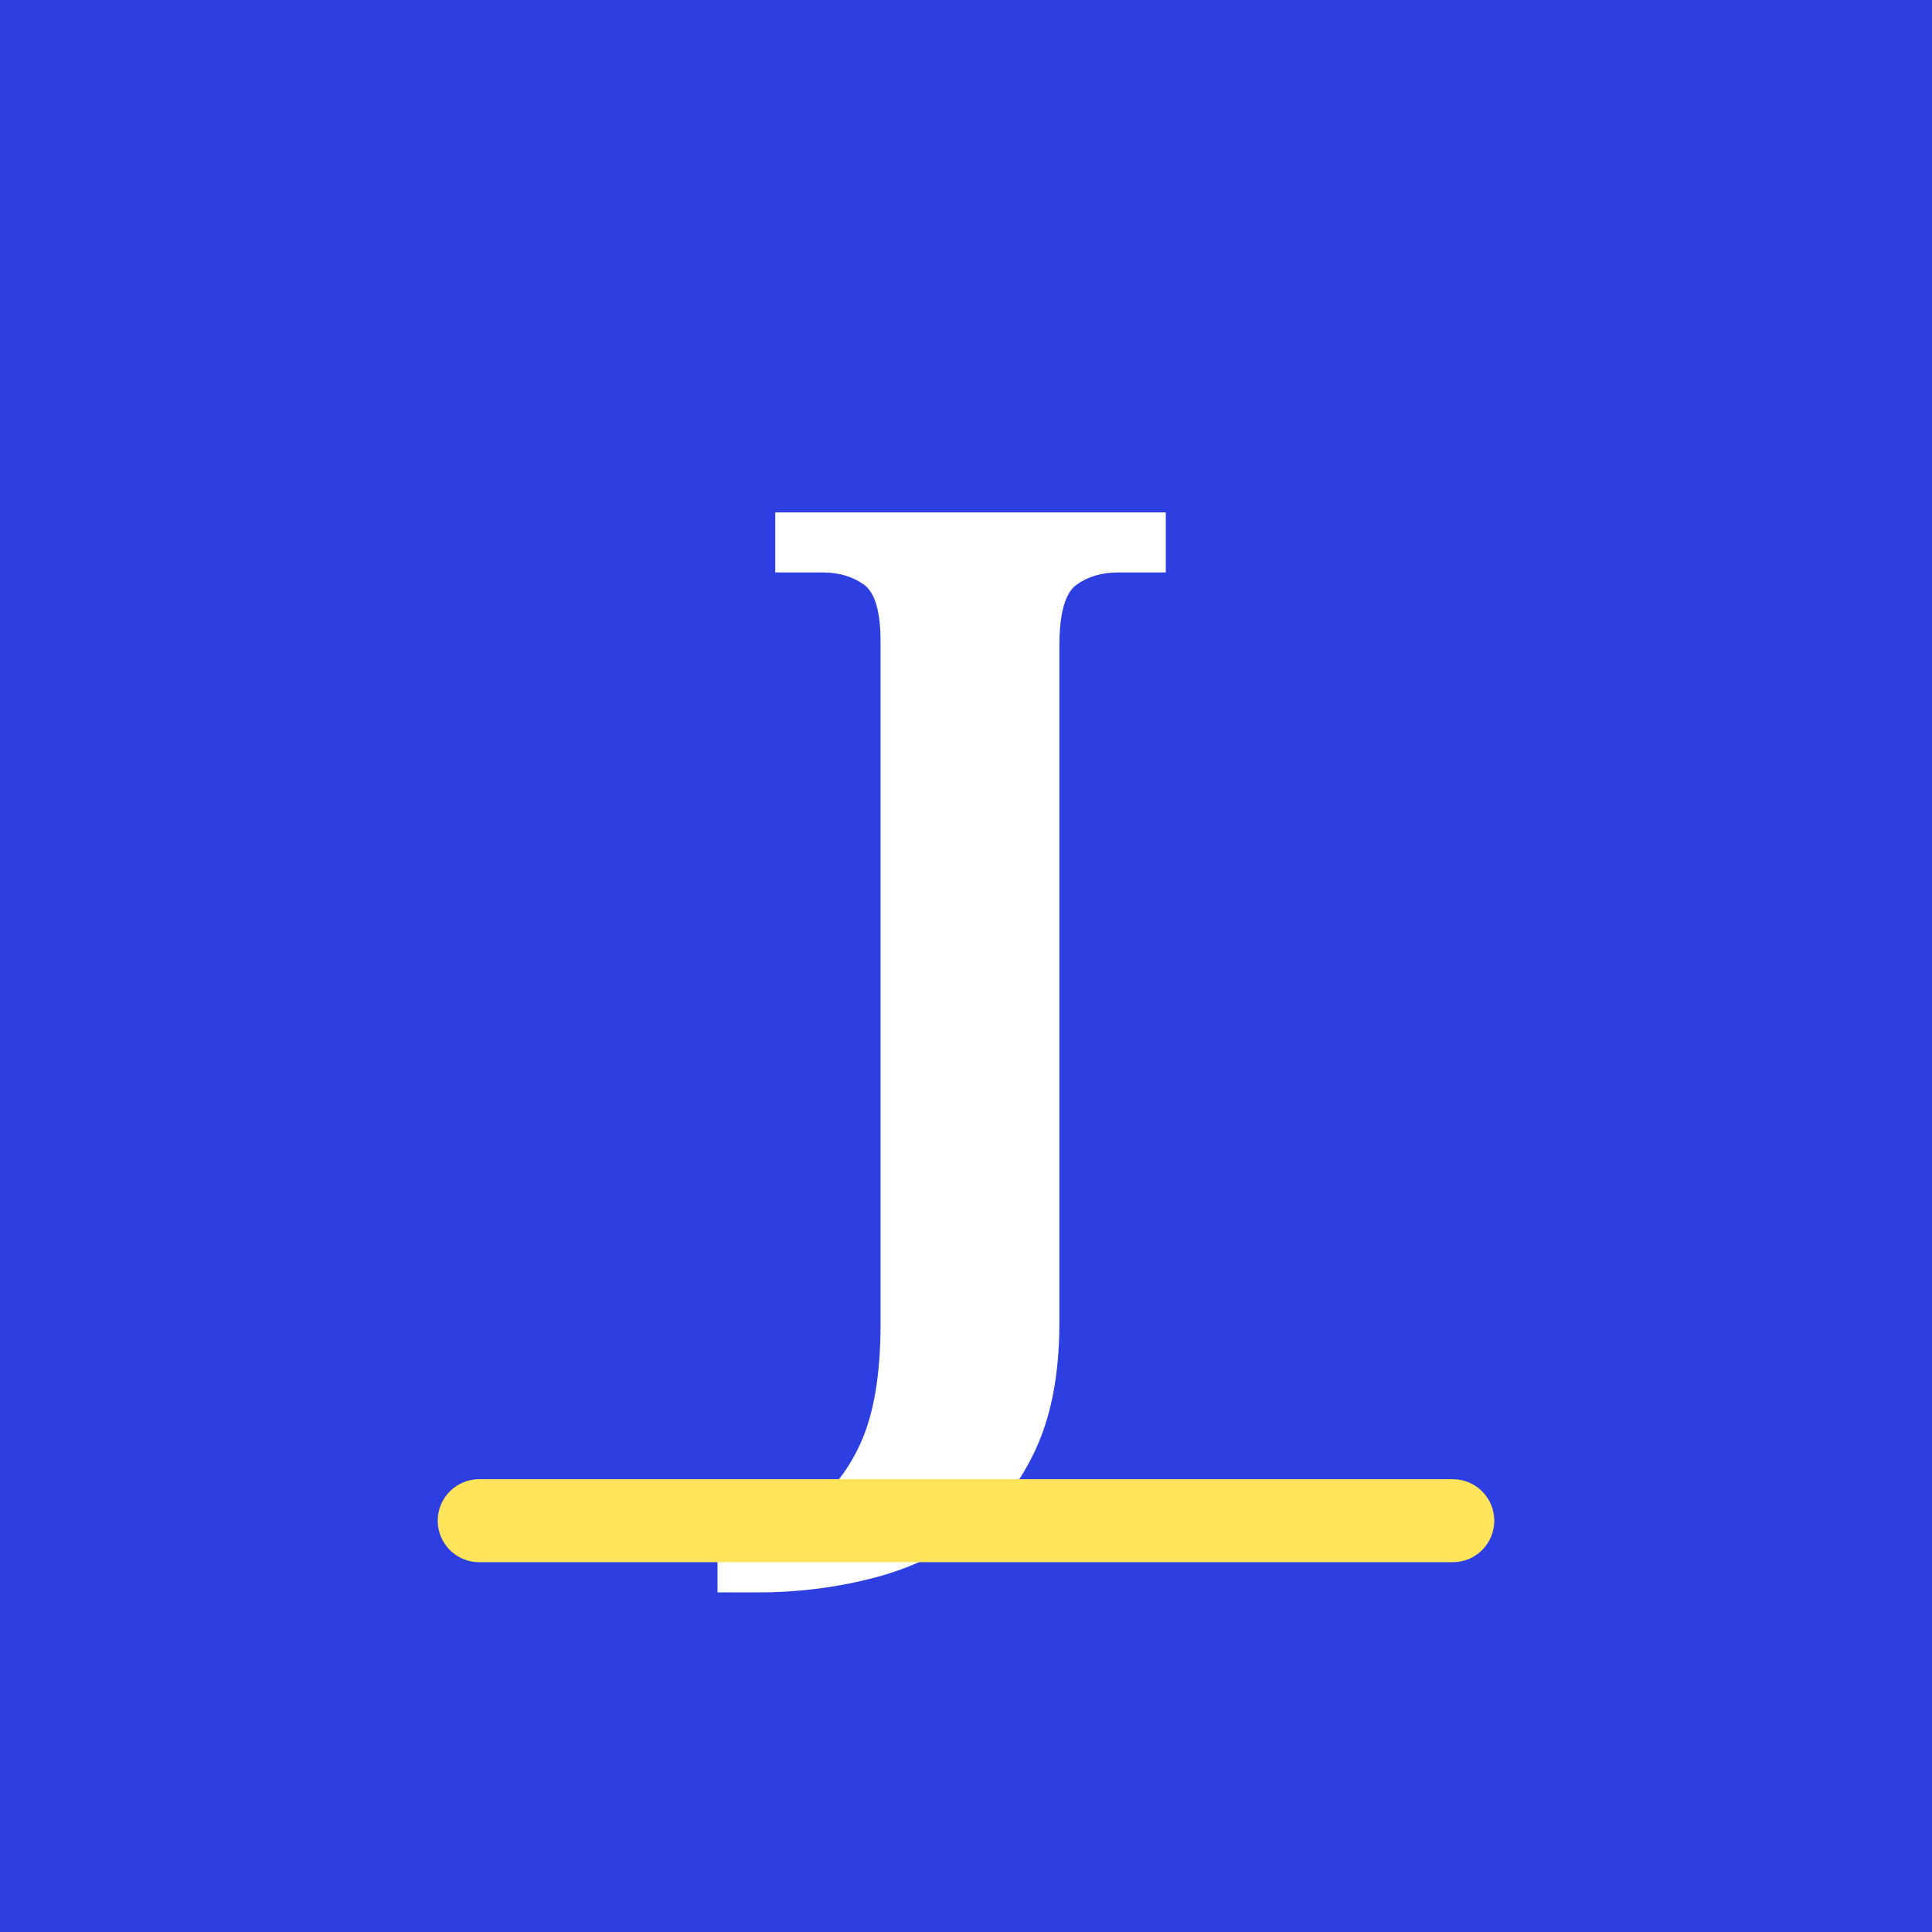
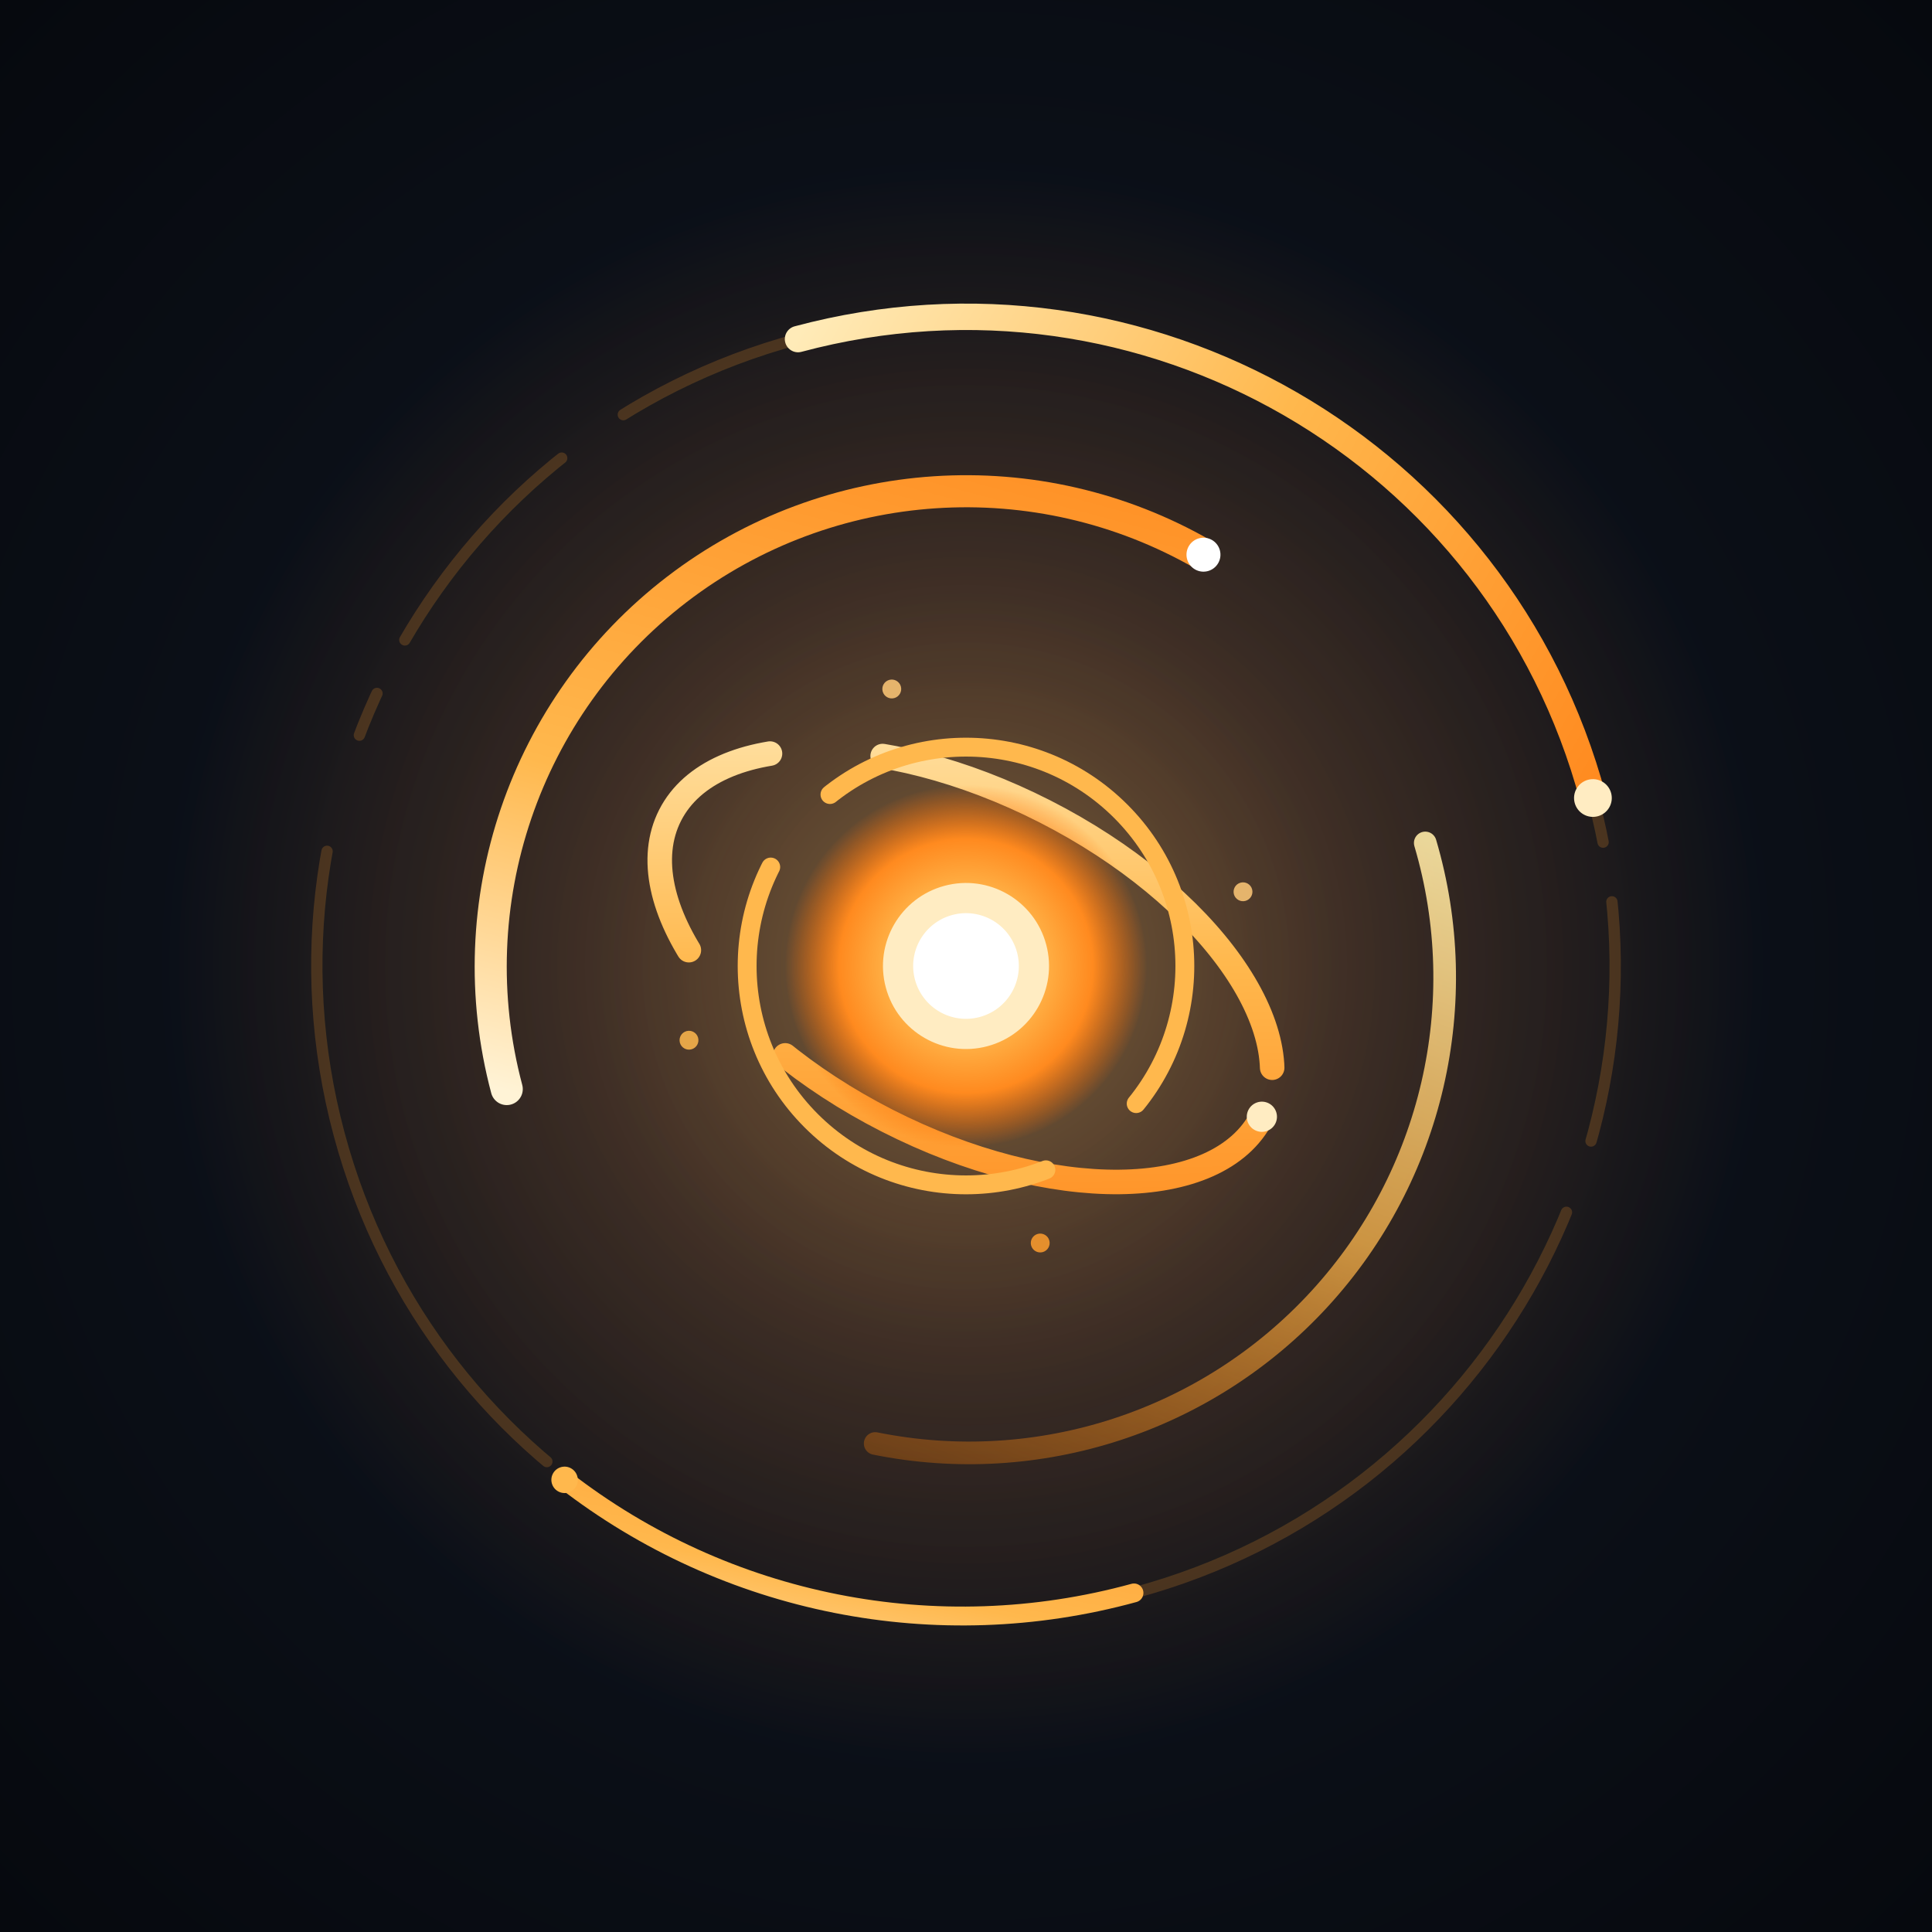
- <svg xmlns="http://www.w3.org/2000/svg" viewBox="0 0 512 512">
-   <rect width="512" height="512" fill="#2D3FE0" />
-   <text x="256" y="350" font-family="Georgia,serif" font-weight="700" font-size="300" text-anchor="middle" fill="#fff">J</text>
-   <rect x="116" y="392" width="280" height="22" rx="11" fill="#FFE45C" />
+ <svg xmlns="http://www.w3.org/2000/svg" viewBox="0 0 512 512" width="512" height="512">
+   <defs>
+     <radialGradient id="bgGlow" cx="50%" cy="50%" r="70%">
+       <stop offset="0%" stop-color="#182234" />
+       <stop offset="60%" stop-color="#0B0F17" />
+       <stop offset="100%" stop-color="#06090E" />
+     </radialGradient>
+     <radialGradient id="coreGlow" cx="50%" cy="50%" r="50%">
+       <stop offset="0%" stop-color="#FFFFFF" />
+       <stop offset="15%" stop-color="#FFF2D1" />
+       <stop offset="38%" stop-color="#FFB84D" />
+       <stop offset="70%" stop-color="#FF8A1F" />
+       <stop offset="100%" stop-color="#FF6B00" stop-opacity="0" />
+     </radialGradient>
+     <radialGradient id="auraGlow" cx="50%" cy="50%" r="50%">
+       <stop offset="0%" stop-color="#FFB84D" stop-opacity="0.45" />
+       <stop offset="50%" stop-color="#FF8A1F" stop-opacity="0.18" />
+       <stop offset="100%" stop-color="#FF7A00" stop-opacity="0" />
+     </radialGradient>
+     <linearGradient id="goldGrad1" x1="0%" y1="0%" x2="100%" y2="100%">
+       <stop offset="0%" stop-color="#FFEBB8" />
+       <stop offset="50%" stop-color="#FFB84D" />
+       <stop offset="100%" stop-color="#FF8A1F" />
+     </linearGradient>
+     <linearGradient id="goldGrad2" x1="100%" y1="0%" x2="0%" y2="100%">
+       <stop offset="0%" stop-color="#FF8A1F" />
+       <stop offset="60%" stop-color="#FFB84D" />
+       <stop offset="100%" stop-color="#FFF3D6" />
+     </linearGradient>
+     <linearGradient id="amberSubtle" x1="0%" y1="100%" x2="100%" y2="0%">
+       <stop offset="0%" stop-color="#FF7A00" stop-opacity="0.25" />
+       <stop offset="50%" stop-color="#FFB84D" stop-opacity="0.75" />
+       <stop offset="100%" stop-color="#FFEAA7" stop-opacity="0.9" />
+     </linearGradient>
+     <linearGradient id="subtleRim" x1="0%" y1="0%" x2="0%" y2="100%">
+       <stop offset="0%" stop-color="#FFFFFF" stop-opacity="0.14" />
+       <stop offset="40%" stop-color="#FFFFFF" stop-opacity="0.03" />
+       <stop offset="100%" stop-color="#FFFFFF" stop-opacity="0.0" />
+     </linearGradient>
+   </defs>
+   <rect x="0" y="0" width="512" height="512" rx="0" fill="url(#bgGlow)" />
+   <circle cx="256" cy="256" r="210" fill="url(#auraGlow)" />
+   <g transform="rotate(-15 256 256)">
+     <circle cx="256" cy="256" r="172" fill="none" stroke="#FF9D2E" stroke-opacity="0.2" stroke-width="3" stroke-dasharray="12 16 64 20 180 32" stroke-linecap="round" />
+     <path d="M 256 84 A 172 172 0 0 1 428 256" fill="none" stroke="url(#goldGrad1)" stroke-width="7" stroke-linecap="round" />
+     <path d="M 256 428 A 172 172 0 0 1 118 360" fill="none" stroke="url(#goldGrad2)" stroke-width="5" stroke-linecap="round" />
+     <circle cx="428" cy="256" r="5" fill="#FFECC2" />
+     <circle cx="118" cy="360" r="3.5" fill="#FFB84D" />
+     <path d="M 130 256 A 126 126 0 0 1 345 167" fill="none" stroke="url(#goldGrad2)" stroke-width="8.5" stroke-linecap="round" />
+     <path d="M 382 256 A 126 126 0 0 1 200 372" fill="none" stroke="url(#amberSubtle)" stroke-width="6" stroke-linecap="round" />
+     <circle cx="345" cy="167" r="4.5" fill="#FFFFFF" />
+     <g transform="rotate(42 256 256)">
+       <ellipse cx="256" cy="256" rx="88" ry="46" fill="none" stroke="url(#goldGrad1)" stroke-width="6.5" stroke-dasharray="140 38 70 30" stroke-linecap="round" />
+       <circle cx="344" cy="256" r="4" fill="#FFECC2" />
+     </g>
+     <g transform="rotate(-30 256 256)">
+       <ellipse cx="256" cy="256" rx="58" ry="58" fill="none" stroke="#FFB84D" stroke-width="5" stroke-dasharray="85 30 140 25" stroke-linecap="round" />
+     </g>
+     <circle cx="256" cy="256" r="48" fill="url(#coreGlow)" />
+     <circle cx="256" cy="256" r="22" fill="#FFECC2" />
+     <circle cx="256" cy="256" r="14" fill="#FFFFFF" />
+     <circle cx="256" cy="180" r="2.5" fill="#FFC978" opacity="0.85" />
+     <circle cx="256" cy="332" r="2.5" fill="#FF9D2E" opacity="0.85" />
+     <circle cx="180" cy="256" r="2.5" fill="#FFB84D" opacity="0.85" />
+     <circle cx="332" cy="256" r="2.5" fill="#FFC978" opacity="0.85" />
+   </g>
</svg>
